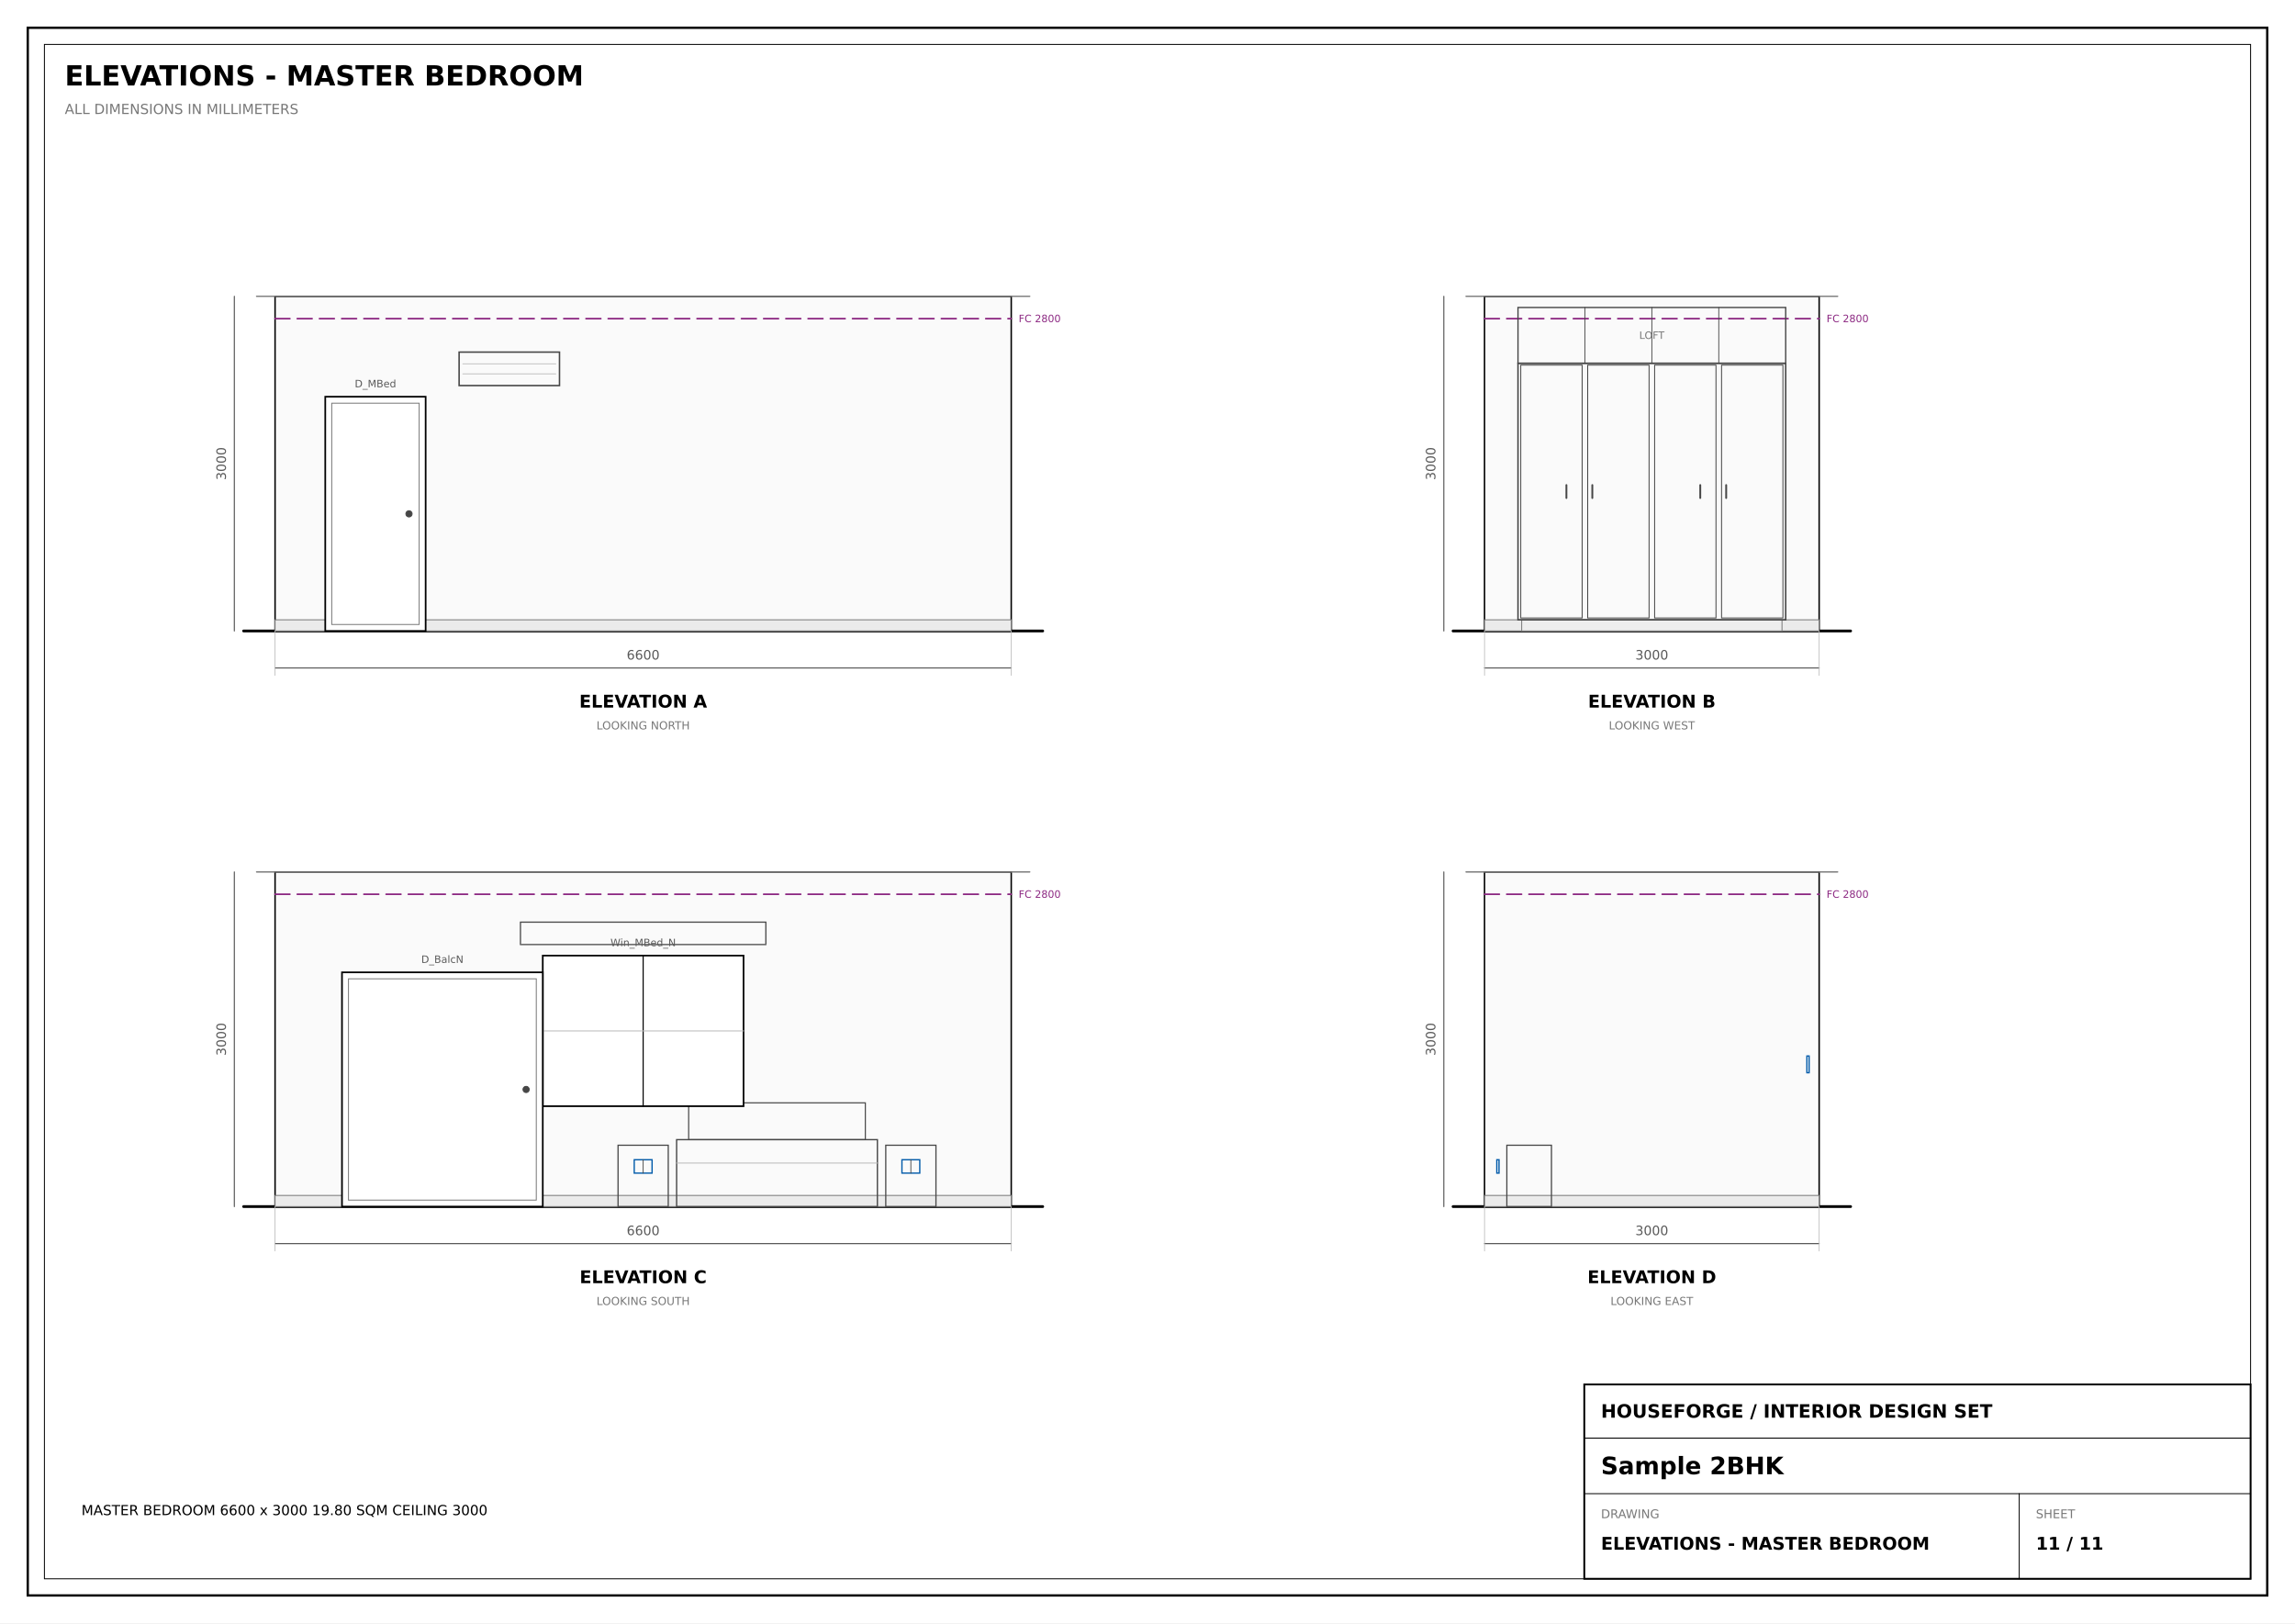
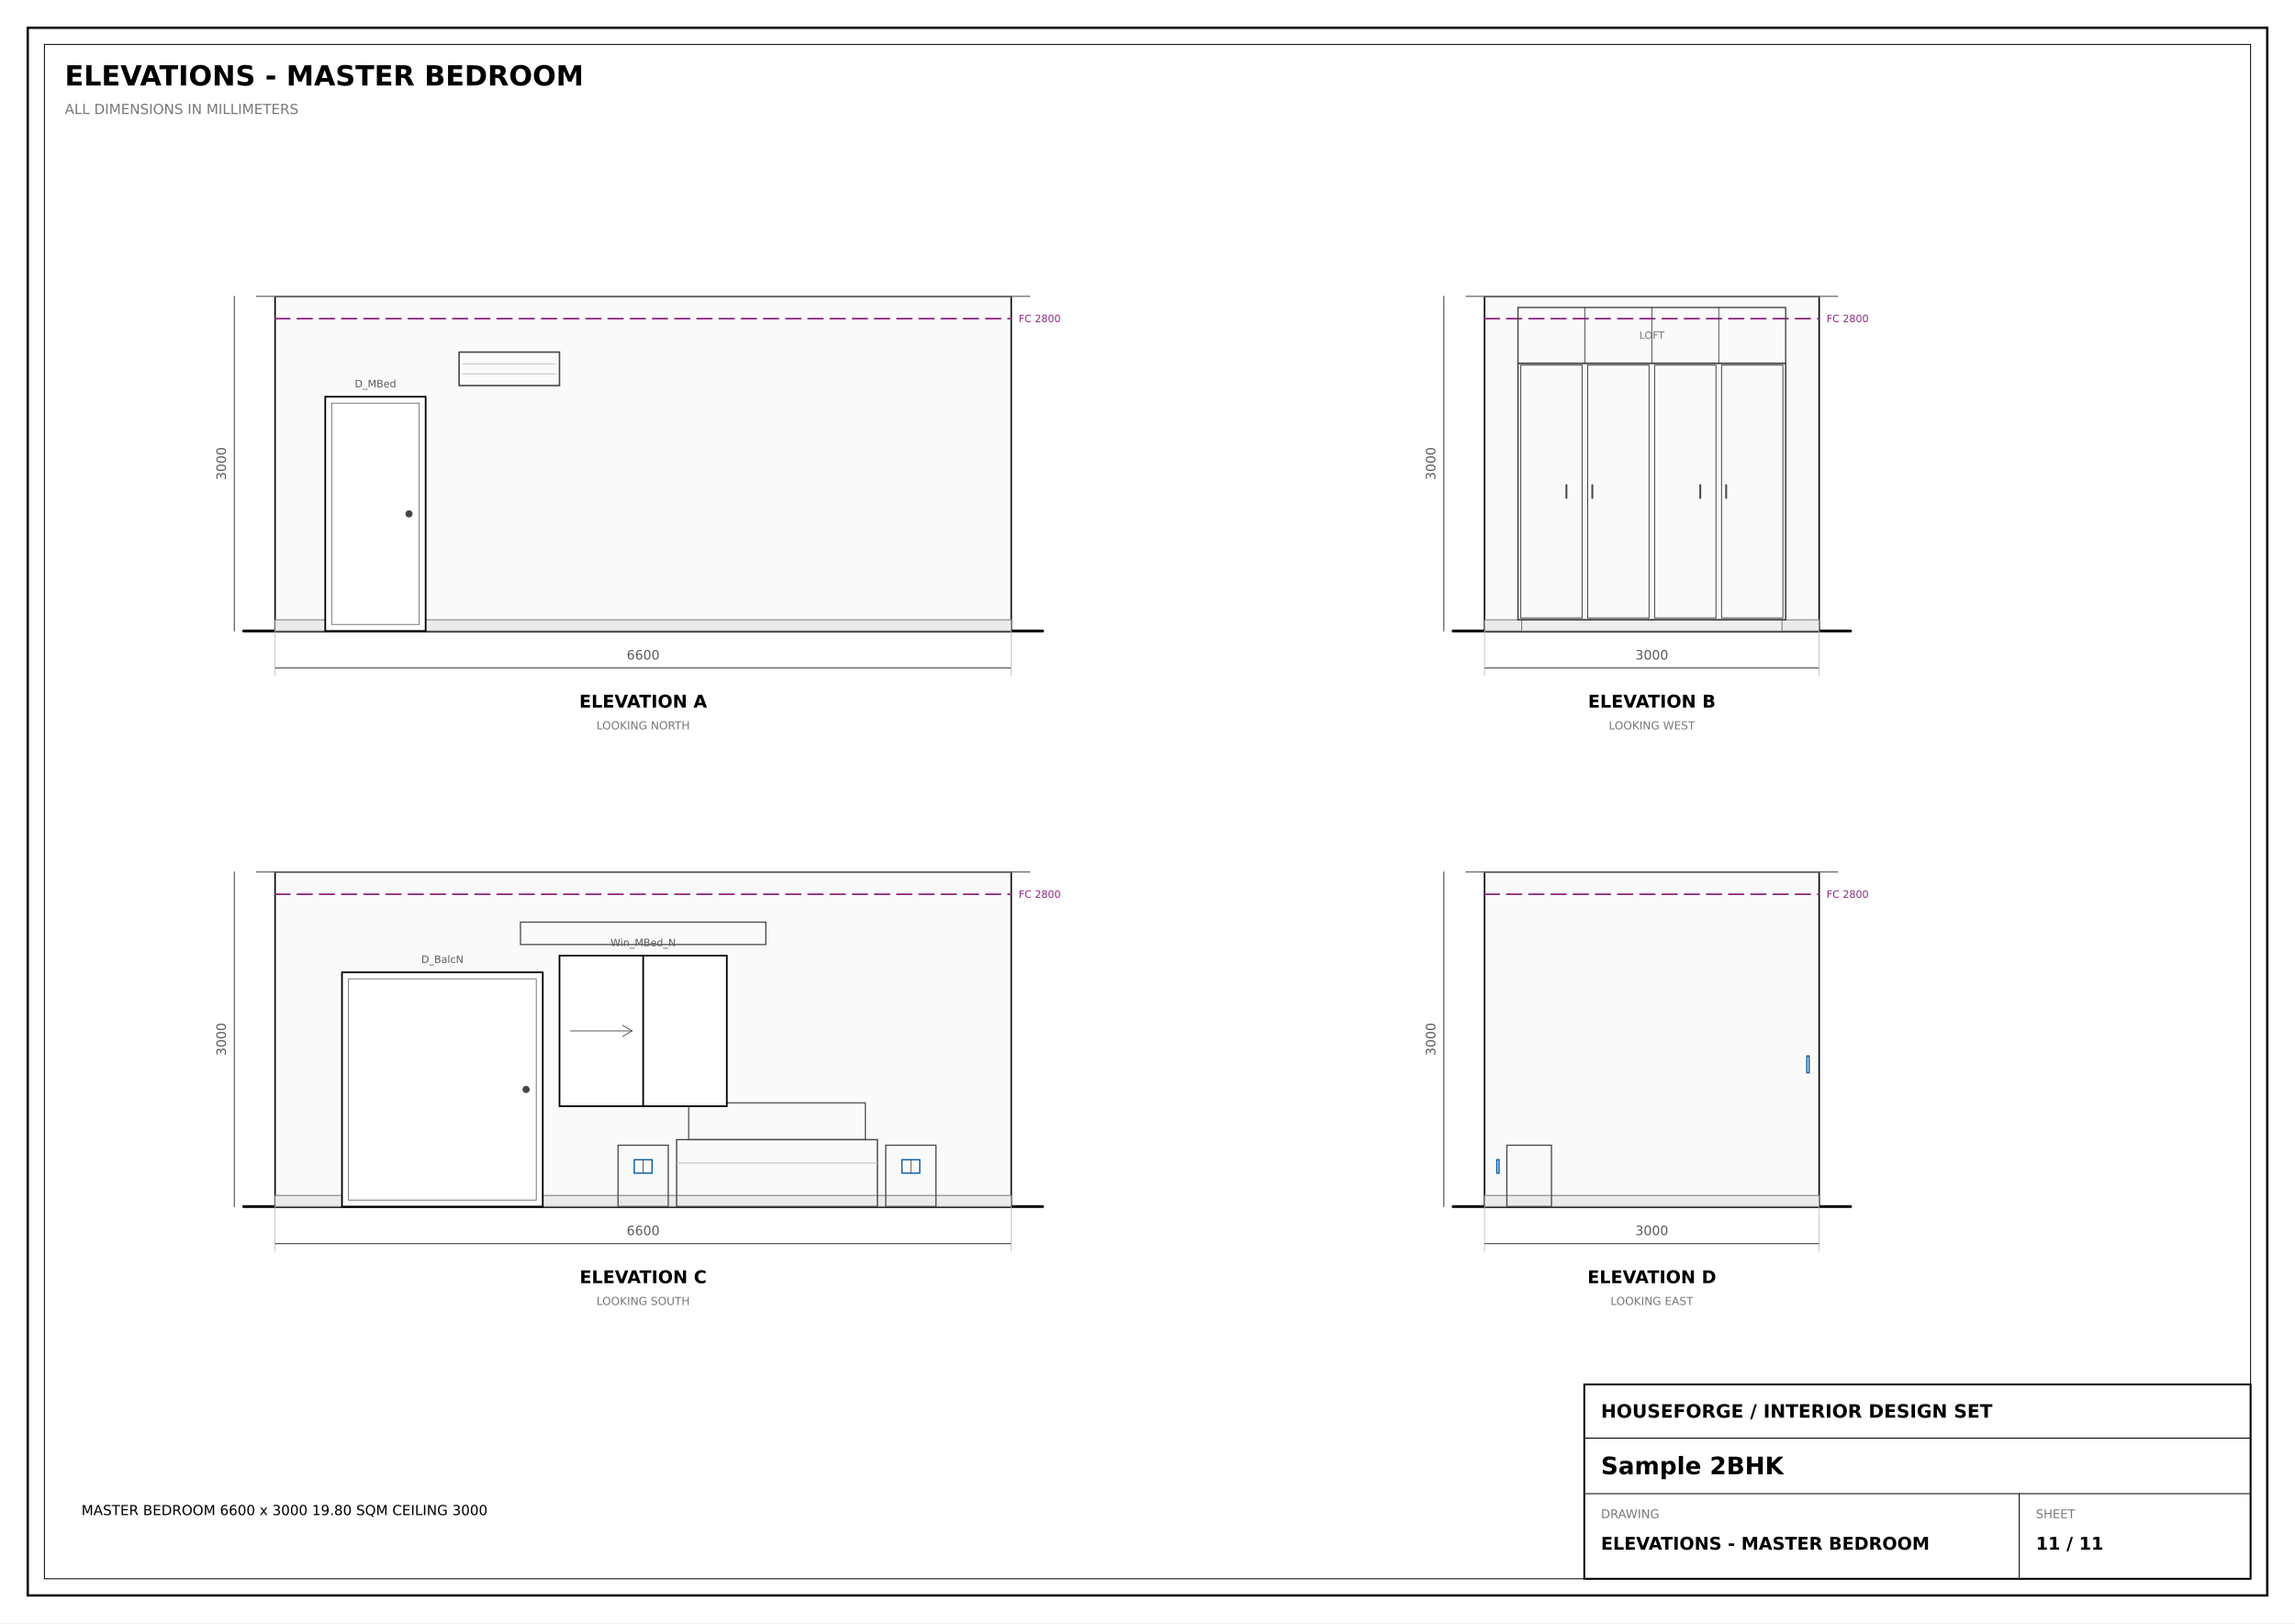
<svg xmlns="http://www.w3.org/2000/svg" width="2480" height="1754" viewBox="0 0 2480 1754">
  <rect width="2480" height="1754" fill="#ffffff" />
  <polygon points="30.00,30.00 2450.00,30.00 2450.00,1724.00 30.00,1724.00" fill="none" stroke="#000000" stroke-width="2.50" />
  <polygon points="48.00,48.00 2432.00,48.00 2432.00,1706.00 48.00,1706.00" fill="none" stroke="#000000" stroke-width="1.00" />
  <polygon points="1712.00,1496.00 2432.00,1496.00 2432.00,1706.00 1712.00,1706.00" fill="#ffffff" stroke="#000000" stroke-width="2.00" />
  <line x1="1712.00" y1="1554.00" x2="2432.00" y2="1554.00" stroke="#000000" stroke-width="1.00" stroke-linecap="round" />
  <line x1="1712.00" y1="1614.00" x2="2432.00" y2="1614.00" stroke="#000000" stroke-width="1.00" stroke-linecap="round" />
  <line x1="2182.00" y1="1614.00" x2="2182.00" y2="1706.00" stroke="#000000" stroke-width="1.00" stroke-linecap="round" />
  <text x="1730.00" y="1525.00" font-family="DejaVu Sans, Arial, sans-serif" font-size="20.00" fill="#000000" text-anchor="start" dominant-baseline="central" font-weight="bold">HOUSEFORGE  /  INTERIOR DESIGN SET</text>
  <text x="1730.00" y="1584.00" font-family="DejaVu Sans, Arial, sans-serif" font-size="26.00" fill="#000000" text-anchor="start" dominant-baseline="central" font-weight="bold">Sample 2BHK</text>
  <text x="1730.00" y="1636.00" font-family="DejaVu Sans, Arial, sans-serif" font-size="13.00" fill="#787878" text-anchor="start" dominant-baseline="central">DRAWING</text>
  <text x="1730.00" y="1668.00" font-family="DejaVu Sans, Arial, sans-serif" font-size="19.00" fill="#000000" text-anchor="start" dominant-baseline="central" font-weight="bold">ELEVATIONS - MASTER BEDROOM</text>
  <text x="2200.00" y="1636.00" font-family="DejaVu Sans, Arial, sans-serif" font-size="13.00" fill="#787878" text-anchor="start" dominant-baseline="central">SHEET</text>
  <text x="2200.00" y="1668.00" font-family="DejaVu Sans, Arial, sans-serif" font-size="19.00" fill="#000000" text-anchor="start" dominant-baseline="central" font-weight="bold">11 / 11</text>
  <text x="70.00" y="82.00" font-family="DejaVu Sans, Arial, sans-serif" font-size="30.00" fill="#000000" text-anchor="start" dominant-baseline="central" font-weight="bold">ELEVATIONS - MASTER BEDROOM</text>
  <text x="70.00" y="118.00" font-family="DejaVu Sans, Arial, sans-serif" font-size="15.00" fill="#787878" text-anchor="start" dominant-baseline="central">ALL DIMENSIONS IN MILLIMETERS</text>
  <polygon points="297.24,320.20 1092.76,320.20 1092.76,681.80 297.24,681.80" fill="#fafafa" stroke="#000000" stroke-width="1.60" />
  <line x1="263.24" y1="681.80" x2="1126.76" y2="681.80" stroke="#000000" stroke-width="3.00" stroke-linecap="round" />
  <line x1="277.24" y1="320.20" x2="1112.76" y2="320.20" stroke="#787878" stroke-width="1.40" stroke-linecap="round" />
  <line x1="297.24" y1="344.31" x2="1092.76" y2="344.31" stroke="#8c2882" stroke-width="1.80" stroke-dasharray="16 8" stroke-linecap="round" />
  <text x="1100.76" y="344.31" font-family="DejaVu Sans, Arial, sans-serif" font-size="11.00" fill="#8c2882" text-anchor="start" dominant-baseline="central">FC 2800</text>
  <polygon points="297.24,669.75 1092.76,669.75 1092.76,681.80 297.24,681.80" fill="#ebebeb" stroke="#787878" stroke-width="1.00" />
  <polygon points="496.12,380.47 604.60,380.47 604.60,416.63 496.12,416.63" fill="none" stroke="#464646" stroke-width="1.60" />
  <line x1="500.12" y1="393.12" x2="600.60" y2="393.12" stroke="#b9b9b9" stroke-width="0.90" stroke-linecap="round" />
  <line x1="500.12" y1="403.97" x2="600.60" y2="403.97" stroke="#b9b9b9" stroke-width="0.90" stroke-linecap="round" />
  <polygon points="404.51,519.08 431.03,519.08 431.03,537.16 404.51,537.16" fill="none" stroke="#005aaa" stroke-width="1.40" />
  <line x1="408.93" y1="519.08" x2="408.93" y2="537.16" stroke="#464646" stroke-width="0.90" stroke-linecap="round" />
  <line x1="413.35" y1="519.08" x2="413.35" y2="537.16" stroke="#464646" stroke-width="0.90" stroke-linecap="round" />
  <line x1="417.77" y1="519.08" x2="417.77" y2="537.16" stroke="#464646" stroke-width="0.90" stroke-linecap="round" />
  <line x1="422.19" y1="519.08" x2="422.19" y2="537.16" stroke="#464646" stroke-width="0.90" stroke-linecap="round" />
  <line x1="426.61" y1="519.08" x2="426.61" y2="537.16" stroke="#464646" stroke-width="0.90" stroke-linecap="round" />
  <polygon points="351.48,428.68 459.96,428.68 459.96,681.80 351.48,681.80" fill="#ffffff" stroke="#000000" stroke-width="1.80" />
  <polygon points="358.48,435.68 452.96,435.68 452.96,674.80 358.48,674.80" fill="none" stroke="#787878" stroke-width="1.00" />
  <circle cx="441.96" cy="555.24" r="3.40" fill="#464646" stroke="#464646" stroke-width="1.00" />
  <text x="405.72" y="414.68" font-family="DejaVu Sans, Arial, sans-serif" font-size="11.00" fill="#5a5a5a" text-anchor="middle" dominant-baseline="central">D_MBed</text>
  <line x1="297.24" y1="721.80" x2="1092.76" y2="721.80" stroke="#5a5a5a" stroke-width="1.20" stroke-linecap="round" />
  <line x1="297.24" y1="681.80" x2="297.24" y2="729.80" stroke="#b9b9b9" stroke-width="0.80" stroke-linecap="round" />
  <line x1="1092.76" y1="681.80" x2="1092.76" y2="729.80" stroke="#b9b9b9" stroke-width="0.80" stroke-linecap="round" />
  <text x="695.00" y="707.80" font-family="DejaVu Sans, Arial, sans-serif" font-size="14.00" fill="#5a5a5a" text-anchor="middle" dominant-baseline="central">6600</text>
  <line x1="253.24" y1="320.20" x2="253.24" y2="681.80" stroke="#5a5a5a" stroke-width="1.20" stroke-linecap="round" />
  <text x="239.24" y="501.00" font-family="DejaVu Sans, Arial, sans-serif" font-size="14.00" fill="#5a5a5a" text-anchor="middle" dominant-baseline="central" transform="rotate(-90.00 239.24 501.00)">3000</text>
  <text x="695.00" y="758.00" font-family="DejaVu Sans, Arial, sans-serif" font-size="19.00" fill="#000000" text-anchor="middle" dominant-baseline="central" font-weight="bold">ELEVATION A</text>
  <text x="695.00" y="784.00" font-family="DejaVu Sans, Arial, sans-serif" font-size="12.00" fill="#787878" text-anchor="middle" dominant-baseline="central">LOOKING NORTH</text>
  <polygon points="1604.20,320.20 1965.80,320.20 1965.80,681.80 1604.20,681.80" fill="#fafafa" stroke="#000000" stroke-width="1.60" />
  <line x1="1570.20" y1="681.80" x2="1999.80" y2="681.80" stroke="#000000" stroke-width="3.00" stroke-linecap="round" />
  <line x1="1584.20" y1="320.20" x2="1985.80" y2="320.20" stroke="#787878" stroke-width="1.40" stroke-linecap="round" />
  <line x1="1604.20" y1="344.31" x2="1965.80" y2="344.31" stroke="#8c2882" stroke-width="1.80" stroke-dasharray="16 8" stroke-linecap="round" />
  <text x="1973.80" y="344.31" font-family="DejaVu Sans, Arial, sans-serif" font-size="11.00" fill="#8c2882" text-anchor="start" dominant-baseline="central">FC 2800</text>
  <polygon points="1604.20,669.75 1965.80,669.75 1965.80,681.80 1604.20,681.80" fill="#ebebeb" stroke="#787878" stroke-width="1.00" />
  <polygon points="1644.36,669.75 1925.64,669.75 1925.64,681.80 1644.36,681.80" fill="#eeeeee" stroke="#787878" stroke-width="1.00" />
  <polygon points="1640.36,392.52 1929.64,392.52 1929.64,669.75 1640.36,669.75" fill="none" stroke="#464646" stroke-width="1.60" />
  <polygon points="1643.36,394.52 1709.68,394.52 1709.68,667.75 1643.36,667.75" fill="none" stroke="#464646" stroke-width="1.00" />
  <line x1="1692.68" y1="524.13" x2="1692.68" y2="538.13" stroke="#464646" stroke-width="2.00" stroke-linecap="round" />
  <polygon points="1715.68,394.52 1782.00,394.52 1782.00,667.75 1715.68,667.75" fill="none" stroke="#464646" stroke-width="1.00" />
  <line x1="1720.68" y1="524.13" x2="1720.68" y2="538.13" stroke="#464646" stroke-width="2.00" stroke-linecap="round" />
  <polygon points="1788.00,394.52 1854.32,394.52 1854.32,667.75 1788.00,667.75" fill="none" stroke="#464646" stroke-width="1.00" />
  <line x1="1837.32" y1="524.13" x2="1837.32" y2="538.13" stroke="#464646" stroke-width="2.00" stroke-linecap="round" />
  <polygon points="1860.32,394.52 1926.64,394.52 1926.64,667.75 1860.32,667.75" fill="none" stroke="#464646" stroke-width="1.00" />
  <line x1="1865.32" y1="524.13" x2="1865.32" y2="538.13" stroke="#464646" stroke-width="2.00" stroke-linecap="round" />
  <polygon points="1640.36,332.25 1929.64,332.25 1929.64,392.52 1640.36,392.52" fill="none" stroke="#464646" stroke-width="1.40" />
  <line x1="1712.68" y1="332.25" x2="1712.68" y2="392.52" stroke="#464646" stroke-width="0.90" stroke-linecap="round" />
  <line x1="1785.00" y1="332.25" x2="1785.00" y2="392.52" stroke="#464646" stroke-width="0.90" stroke-linecap="round" />
  <line x1="1857.32" y1="332.25" x2="1857.32" y2="392.52" stroke="#464646" stroke-width="0.90" stroke-linecap="round" />
  <text x="1785.00" y="362.39" font-family="DejaVu Sans, Arial, sans-serif" font-size="11.00" fill="#787878" text-anchor="middle" dominant-baseline="central">LOFT</text>
  <line x1="1604.20" y1="721.80" x2="1965.80" y2="721.80" stroke="#5a5a5a" stroke-width="1.20" stroke-linecap="round" />
  <line x1="1604.20" y1="681.80" x2="1604.20" y2="729.80" stroke="#b9b9b9" stroke-width="0.80" stroke-linecap="round" />
  <line x1="1965.80" y1="681.80" x2="1965.80" y2="729.80" stroke="#b9b9b9" stroke-width="0.80" stroke-linecap="round" />
  <text x="1785.00" y="707.80" font-family="DejaVu Sans, Arial, sans-serif" font-size="14.00" fill="#5a5a5a" text-anchor="middle" dominant-baseline="central">3000</text>
  <line x1="1560.20" y1="320.20" x2="1560.20" y2="681.80" stroke="#5a5a5a" stroke-width="1.20" stroke-linecap="round" />
  <text x="1546.20" y="501.00" font-family="DejaVu Sans, Arial, sans-serif" font-size="14.00" fill="#5a5a5a" text-anchor="middle" dominant-baseline="central" transform="rotate(-90.00 1546.20 501.00)">3000</text>
  <text x="1785.00" y="758.00" font-family="DejaVu Sans, Arial, sans-serif" font-size="19.00" fill="#000000" text-anchor="middle" dominant-baseline="central" font-weight="bold">ELEVATION B</text>
  <text x="1785.00" y="784.00" font-family="DejaVu Sans, Arial, sans-serif" font-size="12.00" fill="#787878" text-anchor="middle" dominant-baseline="central">LOOKING WEST</text>
  <polygon points="297.24,942.20 1092.76,942.20 1092.76,1303.80 297.24,1303.80" fill="#fafafa" stroke="#000000" stroke-width="1.60" />
  <line x1="263.24" y1="1303.80" x2="1126.76" y2="1303.80" stroke="#000000" stroke-width="3.00" stroke-linecap="round" />
  <line x1="277.24" y1="942.20" x2="1112.76" y2="942.20" stroke="#787878" stroke-width="1.40" stroke-linecap="round" />
  <line x1="297.24" y1="966.31" x2="1092.76" y2="966.31" stroke="#8c2882" stroke-width="1.80" stroke-dasharray="16 8" stroke-linecap="round" />
  <text x="1100.76" y="966.31" font-family="DejaVu Sans, Arial, sans-serif" font-size="11.00" fill="#8c2882" text-anchor="start" dominant-baseline="central">FC 2800</text>
  <polygon points="297.24,1291.75 1092.76,1291.75 1092.76,1303.80 297.24,1303.80" fill="#ebebeb" stroke="#787878" stroke-width="1.00" />
  <polygon points="731.16,1231.48 948.12,1231.48 948.12,1303.80 731.16,1303.80" fill="none" stroke="#464646" stroke-width="1.40" />
  <polygon points="744.18,1191.70 935.10,1191.70 935.10,1231.48 744.18,1231.48" fill="none" stroke="#464646" stroke-width="1.20" />
  <line x1="731.16" y1="1256.79" x2="948.12" y2="1256.79" stroke="#b9b9b9" stroke-width="1.00" stroke-linecap="round" />
  <polygon points="957.16,1237.51 1011.40,1237.51 1011.40,1303.80 957.16,1303.80" fill="none" stroke="#464646" stroke-width="1.30" />
  <polygon points="667.88,1237.51 722.12,1237.51 722.12,1303.80 667.88,1303.80" fill="none" stroke="#464646" stroke-width="1.30" />
  <polygon points="562.41,996.44 827.59,996.44 827.59,1020.55 562.41,1020.55" fill="none" stroke="#464646" stroke-width="1.30" />
  <line x1="562.41" y1="1020.55" x2="827.59" y2="1020.55" stroke="#787878" stroke-width="1.00" stroke-linecap="round" />
  <polygon points="974.64,1253.18 993.92,1253.18 993.92,1267.64 974.64,1267.64" fill="none" stroke="#005aaa" stroke-width="1.40" />
  <line x1="984.28" y1="1253.18" x2="984.28" y2="1267.64" stroke="#464646" stroke-width="0.90" stroke-linecap="round" />
  <polygon points="685.36,1253.18 704.64,1253.18 704.64,1267.64 685.36,1267.64" fill="none" stroke="#005aaa" stroke-width="1.40" />
  <line x1="695.00" y1="1253.18" x2="695.00" y2="1267.64" stroke="#464646" stroke-width="0.90" stroke-linecap="round" />
-   <polygon points="586.52,1032.60 803.48,1032.60 803.48,1195.32 586.52,1195.32" fill="#ffffff" stroke="#000000" stroke-width="1.80" />
-   <line x1="695.00" y1="1032.60" x2="695.00" y2="1195.32" stroke="#000000" stroke-width="1.20" stroke-linecap="round" />
-   <line x1="586.52" y1="1113.96" x2="803.48" y2="1113.96" stroke="#b9b9b9" stroke-width="1.00" stroke-linecap="round" />
+   <polygon points="604.60,1032.60 785.40,1032.60 785.40,1195.32 604.60,1195.32" fill="#ffffff" stroke="#000000" stroke-width="1.80" />
+   <line x1="695.00" y1="1032.60" x2="695.00" y2="1195.32" stroke="#000000" stroke-width="1.80" stroke-linecap="round" />
+   <line x1="616.60" y1="1113.96" x2="683.00" y2="1113.96" stroke="#5a5a5a" stroke-width="1.00" stroke-linecap="round" />
+   <line x1="683.00" y1="1113.96" x2="673.00" y2="1107.96" stroke="#5a5a5a" stroke-width="1.00" stroke-linecap="round" />
+   <line x1="683.00" y1="1113.96" x2="673.00" y2="1119.96" stroke="#5a5a5a" stroke-width="1.00" stroke-linecap="round" />
  <text x="695.00" y="1018.60" font-family="DejaVu Sans, Arial, sans-serif" font-size="11.00" fill="#5a5a5a" text-anchor="middle" dominant-baseline="central">Win_MBed_N</text>
  <polygon points="369.56,1050.68 586.52,1050.68 586.52,1303.80 369.56,1303.80" fill="#ffffff" stroke="#000000" stroke-width="1.80" />
  <polygon points="376.56,1057.68 579.52,1057.68 579.52,1296.80 376.56,1296.80" fill="none" stroke="#787878" stroke-width="1.00" />
  <circle cx="568.52" cy="1177.24" r="3.40" fill="#464646" stroke="#464646" stroke-width="1.00" />
  <text x="478.04" y="1036.68" font-family="DejaVu Sans, Arial, sans-serif" font-size="11.00" fill="#5a5a5a" text-anchor="middle" dominant-baseline="central">D_BalcN</text>
  <line x1="297.24" y1="1343.80" x2="1092.76" y2="1343.80" stroke="#5a5a5a" stroke-width="1.20" stroke-linecap="round" />
  <line x1="297.24" y1="1303.80" x2="297.24" y2="1351.80" stroke="#b9b9b9" stroke-width="0.80" stroke-linecap="round" />
  <line x1="1092.76" y1="1303.80" x2="1092.76" y2="1351.80" stroke="#b9b9b9" stroke-width="0.80" stroke-linecap="round" />
  <text x="695.00" y="1329.80" font-family="DejaVu Sans, Arial, sans-serif" font-size="14.00" fill="#5a5a5a" text-anchor="middle" dominant-baseline="central">6600</text>
  <line x1="253.24" y1="942.20" x2="253.24" y2="1303.80" stroke="#5a5a5a" stroke-width="1.20" stroke-linecap="round" />
  <text x="239.24" y="1123.00" font-family="DejaVu Sans, Arial, sans-serif" font-size="14.00" fill="#5a5a5a" text-anchor="middle" dominant-baseline="central" transform="rotate(-90.00 239.24 1123.00)">3000</text>
  <text x="695.00" y="1380.00" font-family="DejaVu Sans, Arial, sans-serif" font-size="19.00" fill="#000000" text-anchor="middle" dominant-baseline="central" font-weight="bold">ELEVATION C</text>
  <text x="695.00" y="1406.00" font-family="DejaVu Sans, Arial, sans-serif" font-size="12.00" fill="#787878" text-anchor="middle" dominant-baseline="central">LOOKING SOUTH</text>
  <polygon points="1604.20,942.20 1965.80,942.20 1965.80,1303.80 1604.20,1303.80" fill="#fafafa" stroke="#000000" stroke-width="1.60" />
  <line x1="1570.20" y1="1303.80" x2="1999.80" y2="1303.80" stroke="#000000" stroke-width="3.00" stroke-linecap="round" />
  <line x1="1584.20" y1="942.20" x2="1985.80" y2="942.20" stroke="#787878" stroke-width="1.40" stroke-linecap="round" />
  <line x1="1604.20" y1="966.31" x2="1965.80" y2="966.31" stroke="#8c2882" stroke-width="1.80" stroke-dasharray="16 8" stroke-linecap="round" />
  <text x="1973.80" y="966.31" font-family="DejaVu Sans, Arial, sans-serif" font-size="11.00" fill="#8c2882" text-anchor="start" dominant-baseline="central">FC 2800</text>
  <polygon points="1604.20,1291.75 1965.80,1291.75 1965.80,1303.80 1604.20,1303.80" fill="#ebebeb" stroke="#787878" stroke-width="1.00" />
  <polygon points="1952.54,1141.08 1954.95,1141.08 1954.95,1159.16 1952.54,1159.16" fill="none" stroke="#005aaa" stroke-width="1.40" />
  <polygon points="1628.31,1237.51 1676.52,1237.51 1676.52,1303.80 1628.31,1303.80" fill="none" stroke="#464646" stroke-width="1.30" />
  <polygon points="1617.46,1253.18 1619.87,1253.18 1619.87,1267.64 1617.46,1267.64" fill="none" stroke="#005aaa" stroke-width="1.40" />
  <line x1="1604.20" y1="1343.80" x2="1965.80" y2="1343.80" stroke="#5a5a5a" stroke-width="1.20" stroke-linecap="round" />
  <line x1="1604.20" y1="1303.80" x2="1604.20" y2="1351.80" stroke="#b9b9b9" stroke-width="0.80" stroke-linecap="round" />
  <line x1="1965.80" y1="1303.80" x2="1965.80" y2="1351.80" stroke="#b9b9b9" stroke-width="0.80" stroke-linecap="round" />
  <text x="1785.00" y="1329.80" font-family="DejaVu Sans, Arial, sans-serif" font-size="14.00" fill="#5a5a5a" text-anchor="middle" dominant-baseline="central">3000</text>
  <line x1="1560.20" y1="942.20" x2="1560.20" y2="1303.80" stroke="#5a5a5a" stroke-width="1.20" stroke-linecap="round" />
  <text x="1546.20" y="1123.00" font-family="DejaVu Sans, Arial, sans-serif" font-size="14.00" fill="#5a5a5a" text-anchor="middle" dominant-baseline="central" transform="rotate(-90.00 1546.20 1123.00)">3000</text>
  <text x="1785.00" y="1380.00" font-family="DejaVu Sans, Arial, sans-serif" font-size="19.00" fill="#000000" text-anchor="middle" dominant-baseline="central" font-weight="bold">ELEVATION D</text>
  <text x="1785.00" y="1406.00" font-family="DejaVu Sans, Arial, sans-serif" font-size="12.00" fill="#787878" text-anchor="middle" dominant-baseline="central">LOOKING EAST</text>
  <text x="88.00" y="1632.00" font-family="DejaVu Sans, Arial, sans-serif" font-size="15.00" fill="#000000" text-anchor="start" dominant-baseline="central">MASTER BEDROOM   6600 x 3000   19.80 SQM   CEILING 3000</text>
</svg>
